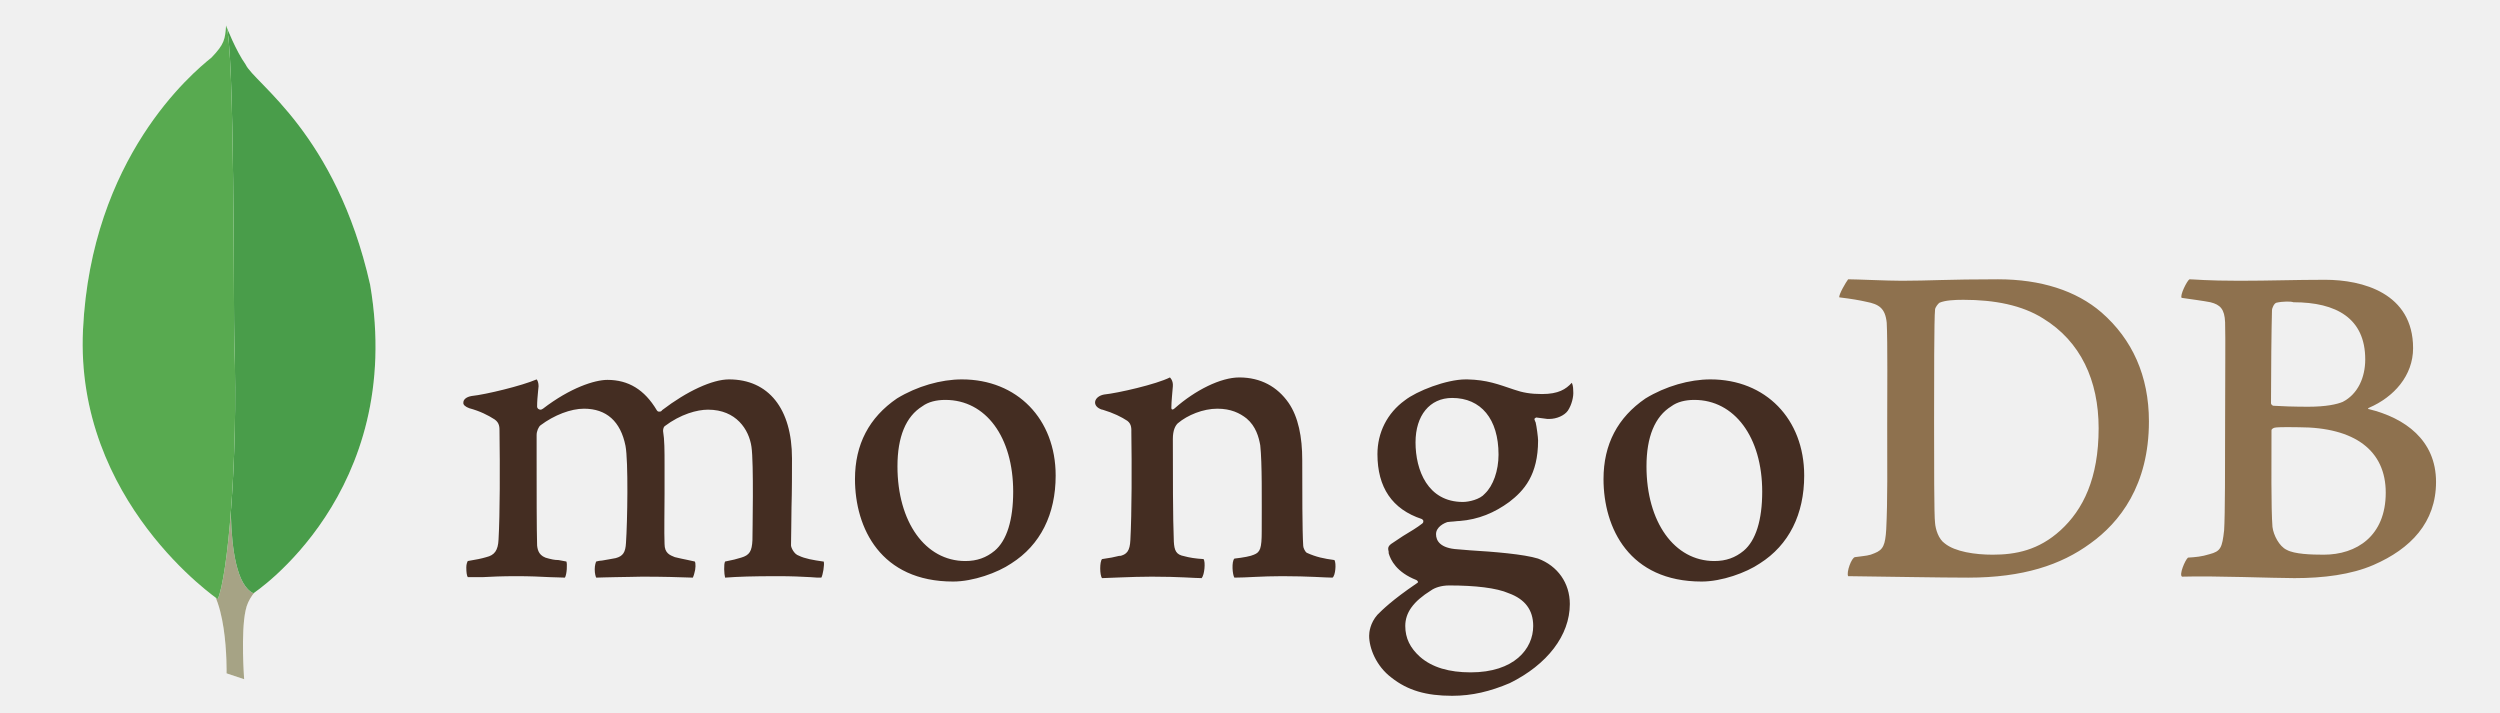
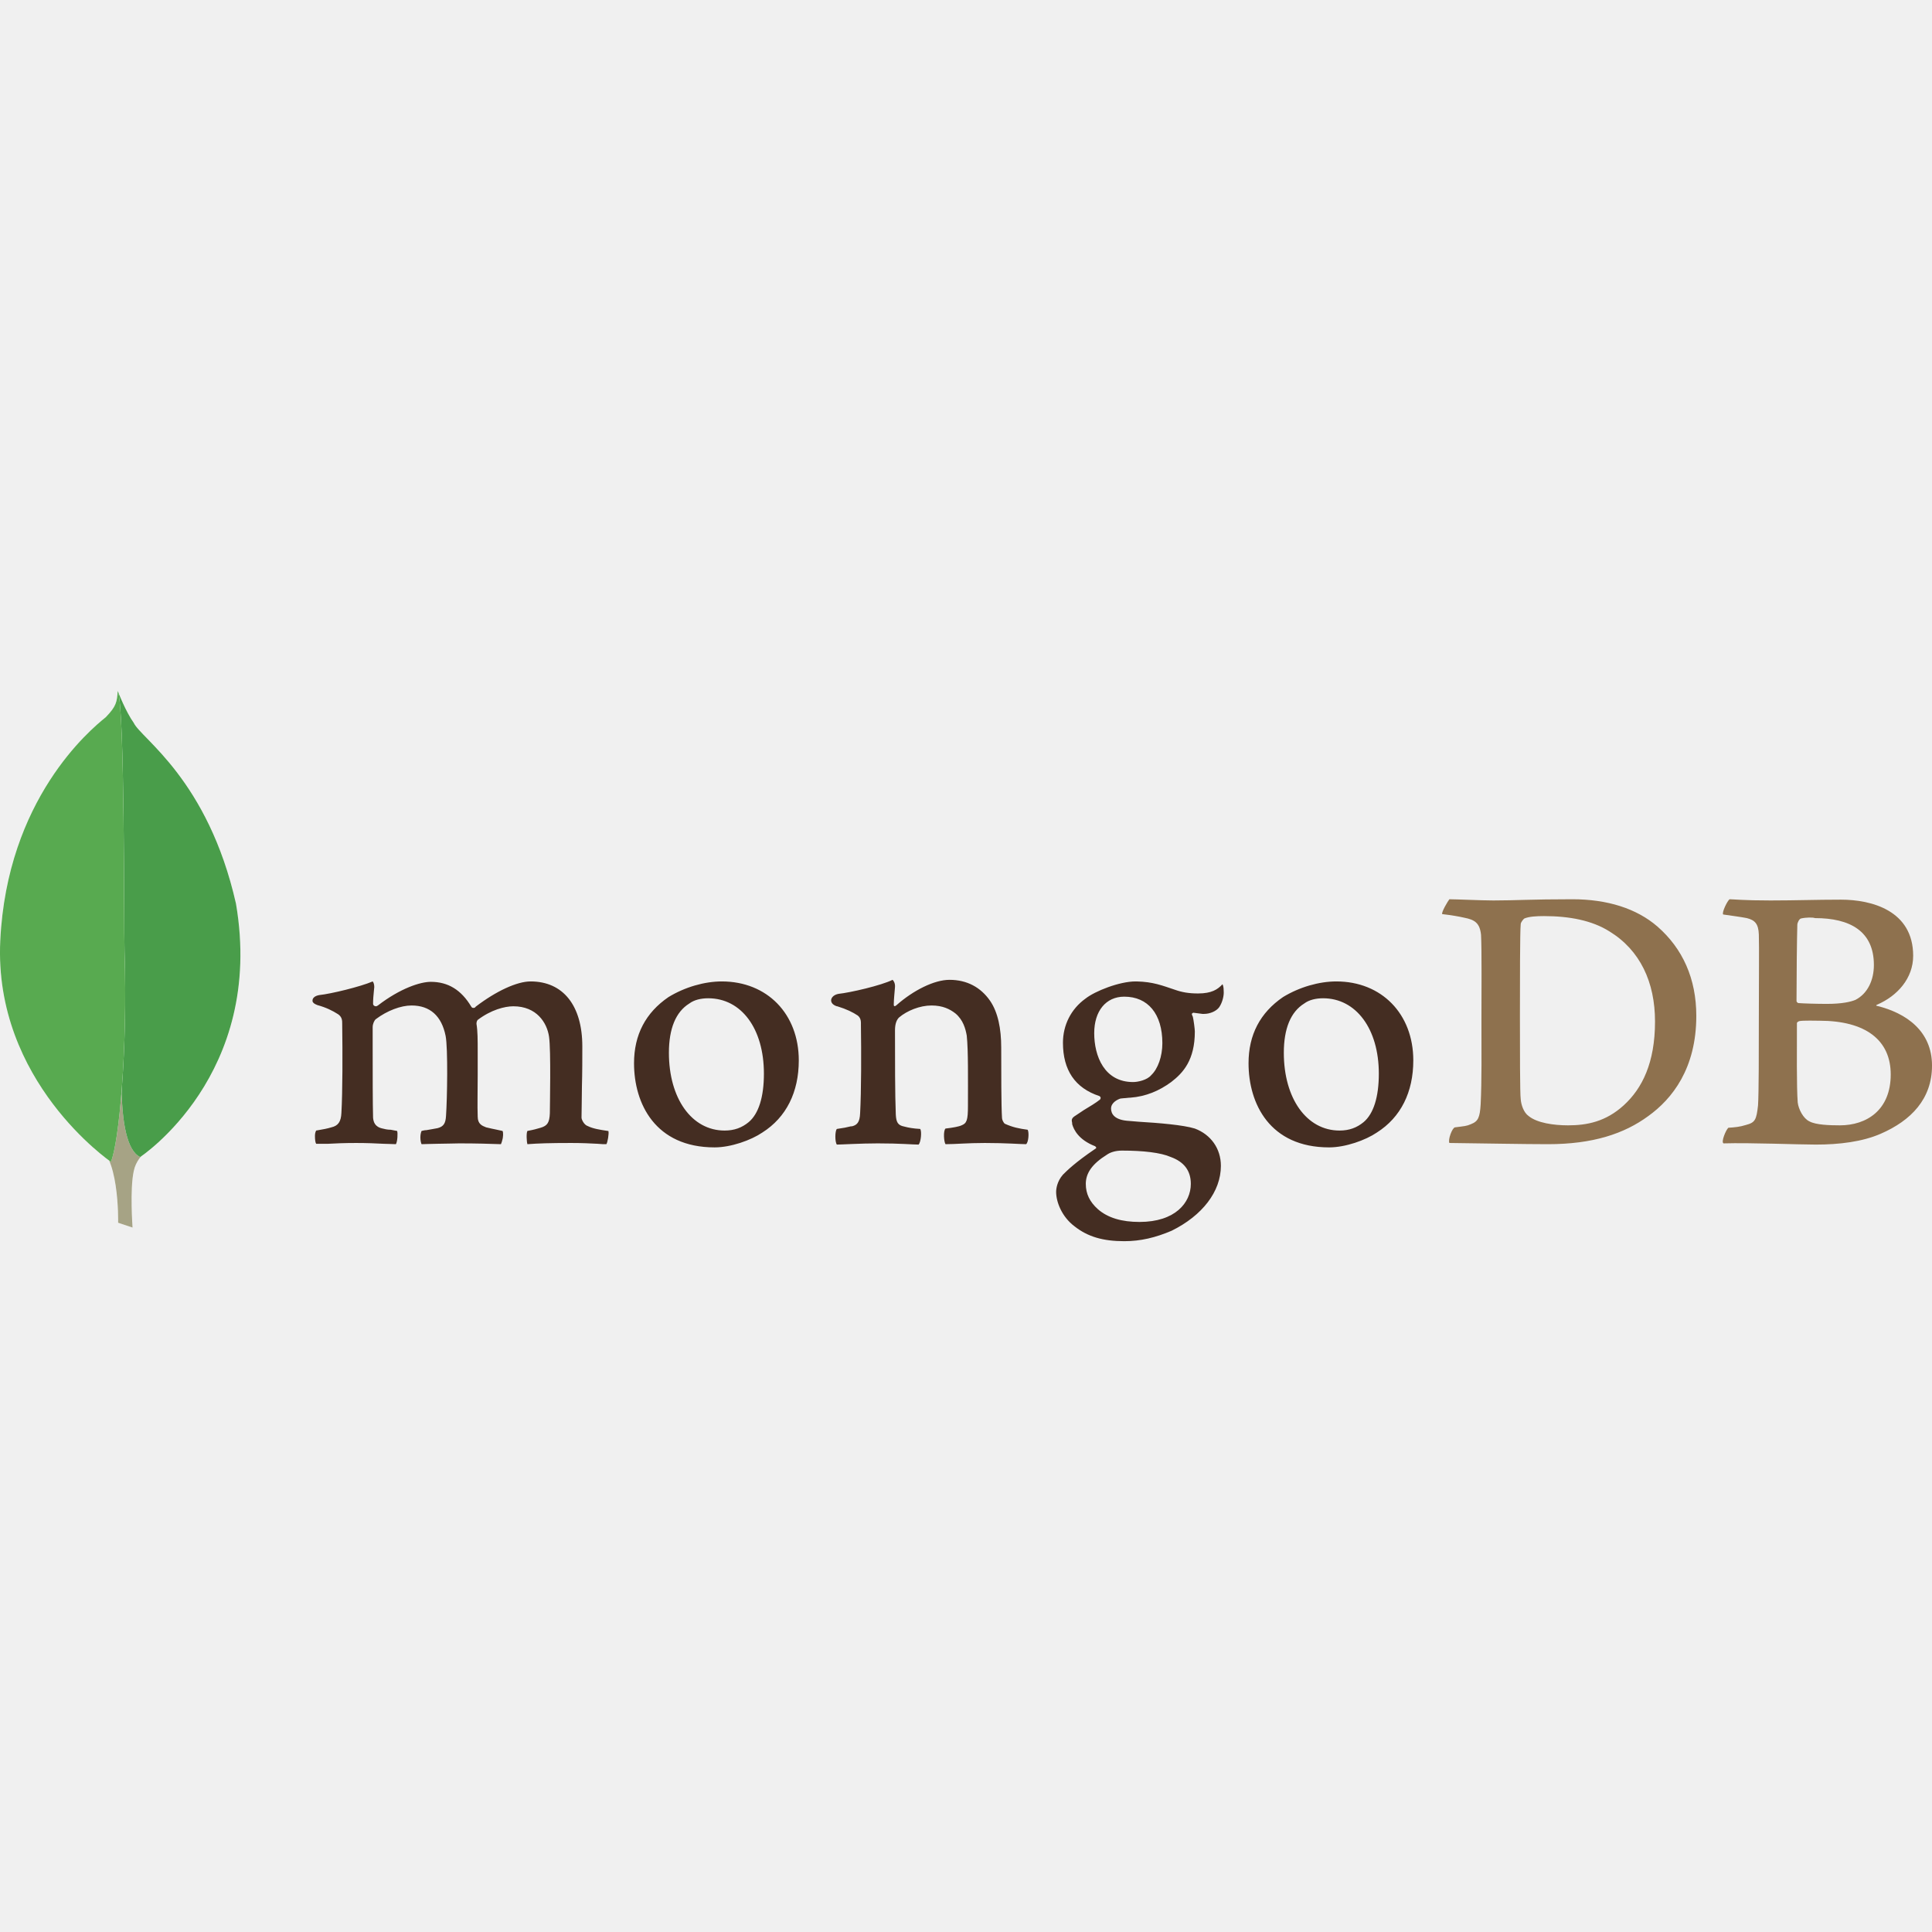
- <svg xmlns="http://www.w3.org/2000/svg" id="Layer_1" style="enable-background:new 0 0 512 146;" version="1.1" viewBox="0 0 512 146" xml:space="preserve">
-   <style type="text/css">
+ <svg xmlns="http://www.w3.org/2000/svg" id="Layer_1" version="1.1" viewBox="0 0 128 128" xml:space="preserve" width="128" height="128">
+   <defs id="defs29" />
+   <style type="text/css" id="style2">
	.st0{fill:#8E714E;}
	.st1{fill:#442D22;}
	.st2{fill:#FFFFFF;}
	.st3{fill:#A6A385;}
	.st4{fill:#499D4A;}
	.st5{fill:#58AA50;}
</style>
-   <g>
-     <g>
-       <path class="st0" d="M466.2,62c-0.4,0.1-0.9,1-0.9,1.6c-0.1,3.5-0.2,12.7-0.2,19c0,0.2,0.3,0.5,0.5,0.5c1.3,0.1,4.4,0.2,7.1,0.2    c3.7,0,5.9-0.5,7.1-1c3.1-1.6,4.6-5,4.6-8.7c0-8.4-5.9-11.7-14.7-11.7C469.2,61.7,467.5,61.7,466.2,62L466.2,62L466.2,62z     M488.6,100.9c0-8.6-6.3-13.4-17.8-13.4c-0.5,0-4.2-0.1-5,0.1c-0.3,0.1-0.6,0.3-0.6,0.5c0,6.2-0.1,16,0.2,19.8    c0.2,1.7,1.4,4,2.9,4.7c1.6,0.9,5.1,1,7.6,1C482.6,113.6,488.6,109.8,488.6,100.9L488.6,100.9L488.6,100.9z M448.4,57.2    c0.9,0,3.5,0.3,10.2,0.3c6.3,0,11.4-0.2,17.6-0.2c7.6,0,18,2.7,18,14c0,5.6-3.9,10-9,12.2c-0.3,0.1-0.3,0.3,0,0.3    c7.3,1.8,13.7,6.3,13.7,14.9c0,8.3-5.2,13.7-12.8,17c-4.6,2-10.3,2.7-16.2,2.7c-4.4,0-16.3-0.5-23-0.3c-0.7-0.3,0.6-3.4,1.2-3.9    c1.6-0.1,2.8-0.2,4.4-0.7c2.3-0.6,2.6-1.3,3-4.9c0.2-3,0.2-13.8,0.2-21.5c0-10.5,0.1-17.7,0-21.1c-0.1-2.7-1-3.6-3-4.1    c-1.5-0.3-3.9-0.6-5.9-0.9C446.4,60.5,447.9,57.5,448.4,57.2L448.4,57.2L448.4,57.2z M398.3,111.3c2.1,1.7,6.2,2.3,9.8,2.3    c4.7,0,9.4-0.9,13.9-5c4.6-4.2,7.8-10.6,7.8-20.9c0-9.8-3.7-17.8-11.4-22.5c-4.3-2.7-9.9-3.8-16.3-3.8c-1.9,0-3.7,0.1-4.9,0.6    c-0.3,0.2-0.9,1-0.9,1.4c-0.2,1.7-0.2,15.1-0.2,23c0,8.1,0,19.4,0.2,20.7C396.4,108.4,397,110.4,398.3,111.3L398.3,111.3    L398.3,111.3z M378.5,57.2c1.7,0,8,0.3,11,0.3c5.5,0,9.4-0.3,19.7-0.3c8.7,0,16,2.3,21.2,6.8c6.3,5.5,9.7,13,9.7,22.3    c0,13.1-6,20.7-12,25c-6,4.4-13.8,7-25,7c-5.9,0-16.1-0.2-24.5-0.3h-0.1c-0.4-0.8,0.7-3.8,1.4-3.9c2.3-0.3,2.9-0.3,4-0.8    c1.8-0.7,2.2-1.7,2.4-4.9c0.3-6,0.2-13.2,0.2-21.4c0-5.8,0.1-17.2-0.1-20.9c-0.3-3-1.6-3.8-4.2-4.3c-1.3-0.3-3-0.6-5.5-0.9    C376.5,60.4,378.1,57.7,378.5,57.2L378.5,57.2L378.5,57.2z" />
-       <path class="st1" d="M273.3,114.7c-2.2-0.3-3.7-0.6-5.7-1.5c-0.3-0.2-0.7-1-0.7-1.4c-0.2-3-0.2-11.7-0.2-17.6    c0-4.7-0.8-8.8-2.8-11.7c-2.3-3.3-5.7-5.2-10.1-5.2c-3.8,0-9,2.6-13.2,6.3c-0.1,0.1-0.8,0.7-0.7-0.3c0-1,0.2-2.9,0.3-4.2    c0.1-1.2-0.6-1.8-0.6-1.8c-2.8,1.4-10.6,3.2-13.5,3.5c-2.1,0.4-2.6,2.4-0.4,3.1h0.1c2.3,0.7,3.9,1.5,5.1,2.3    c0.9,0.7,0.8,1.7,0.8,2.4c0.1,6.5,0.1,16.5-0.2,22c-0.1,2.2-0.7,3-2.3,3.3l0.2-0.1c-1.2,0.3-2.2,0.5-3.7,0.7    c-0.5,0.5-0.5,3.3,0,3.9c1,0,6-0.3,10.2-0.3c5.7,0,8.7,0.3,10.2,0.3c0.6-0.7,0.8-3.3,0.4-3.9c-1.7-0.1-2.9-0.3-4-0.6    c-1.6-0.3-2-1.1-2.1-3c-0.2-4.6-0.2-14.3-0.2-21c0-1.8,0.5-2.7,1-3.2c2-1.7,5.2-3,8.1-3c2.8,0,4.6,0.9,6,2    c1.9,1.6,2.5,3.8,2.8,5.5c0.4,3.7,0.3,11.1,0.3,17.6c0,3.5-0.3,4.3-1.6,4.8c-0.6,0.3-2.2,0.6-4,0.8c-0.6,0.6-0.4,3.3,0,3.9    c2.5,0,5.5-0.3,9.8-0.3c5.4,0,8.9,0.3,10.3,0.3C273.5,117.9,273.7,115.4,273.3,114.7L273.3,114.7L273.3,114.7z M297.4,81.5    c-4.6,0-7.5,3.6-7.5,9.1c0,5.7,2.5,12.2,9.7,12.2c1.2,0,3.5-0.5,4.5-1.7c1.7-1.6,2.8-4.7,2.8-8C306.9,85.8,303.3,81.5,297.4,81.5    L297.4,81.5L297.4,81.5z M296.8,119.9c-1.7,0-3,0.5-3.7,1c-3.7,2.3-5.3,4.6-5.3,7.3c0,2.5,1,4.5,3,6.3c2.5,2.2,6,3.2,10.4,3.2    c8.9,0,12.8-4.8,12.8-9.5c0-3.3-1.7-5.5-5-6.7C306.5,120.4,302.1,119.9,296.8,119.9L296.8,119.9L296.8,119.9z M297.4,142.5    c-5.3,0-9.1-1.1-12.4-3.7c-3.2-2.4-4.6-6.1-4.6-8.6c0-0.7,0.2-2.6,1.7-4.3c1-1,3-3,8-6.4c0.2-0.1,0.3-0.2,0.3-0.3    c0-0.2-0.2-0.3-0.3-0.4c-4.1-1.6-5.3-4.1-5.7-5.5V113c-0.1-0.5-0.3-1,0.5-1.6c0.6-0.4,1.5-1,2.4-1.6c1.5-0.9,3-1.8,4-2.6    c0.2-0.2,0.2-0.3,0.2-0.5s-0.2-0.3-0.3-0.4c-6.1-2-9.1-6.5-9.1-13.3c0-4.4,2-8.4,5.6-11c2.4-1.9,8.5-4.3,12.5-4.3h0.3    c4.1,0.1,6.3,1,9.6,2.1c1.7,0.6,3.4,0.9,5.7,0.9c3.4,0,4.9-1,6.1-2.3c0.1,0.2,0.3,0.6,0.3,1.7c0.1,1.1-0.3,2.8-1.1,4    c-0.7,1-2.3,1.7-3.8,1.7h-0.4c-1.6-0.2-2.3-0.3-2.3-0.3l-0.3,0.2c-0.1,0.2,0,0.3,0.1,0.6l0.1,0.2c0.2,0.8,0.5,3.1,0.5,3.7    c0,7.1-2.9,10.3-5.9,12.6c-3,2.2-6.3,3.6-10.2,3.9c-0.1,0-0.4,0-1.2,0.1c-0.4,0-1,0.1-1.1,0.1h-0.1c-0.7,0.2-2.4,1-2.4,2.5    c0,1.3,0.8,2.9,4.5,3.1c0.8,0.1,1.6,0.1,2.4,0.2c5,0.3,11.1,0.8,14,1.7c4,1.5,6.5,5,6.5,9.3c0,6.4-4.6,12.4-12.3,16.2    C305.2,141.6,301.5,142.5,297.4,142.5L297.4,142.5L297.4,142.5z M347,81.9c-1.8,0-3.5,0.4-4.7,1.3c-3.4,2.1-5.1,6.3-5.1,12.3    c0,11.4,5.7,19.4,13.9,19.4c2.4,0,4.3-0.7,6-2.1c2.5-2.1,3.8-6.3,3.8-12.1C360.9,89.5,355.2,81.9,347,81.9L347,81.9L347,81.9z     M348.5,119.1c-14.8,0-20.1-10.9-20.1-21c0-7.1,2.9-12.6,8.6-16.5c4.1-2.5,9-3.9,13.3-3.9c11.3,0,19.2,8.1,19.2,19.7    c0,7.9-3.1,14.2-9.1,18C357.6,117.3,352.6,119.1,348.5,119.1L348.5,119.1L348.5,119.1z M193.6,81.9c-1.8,0-3.5,0.4-4.7,1.3    c-3.4,2.1-5.1,6.3-5.1,12.3c0,11.4,5.7,19.4,13.9,19.4c2.4,0,4.3-0.7,6-2.1c2.5-2.1,3.8-6.3,3.8-12.1    C207.5,89.5,201.9,81.9,193.6,81.9L193.6,81.9L193.6,81.9z M195.2,119.1c-14.8,0-20.1-10.9-20.1-21c0-7.1,2.9-12.6,8.6-16.5    c4.1-2.5,9-3.9,13.3-3.9c11.3,0,19.2,8.1,19.2,19.7c0,7.9-3.1,14.2-9.1,18C204.3,117.3,199.3,119.1,195.2,119.1L195.2,119.1    L195.2,119.1z M95.8,118.2c-0.2-0.3-0.3-1-0.3-2c0-0.7,0.2-1.1,0.3-1.3c1.8-0.3,2.8-0.5,3.8-0.8c1.7-0.4,2.4-1.4,2.5-3.6    c0.3-5.2,0.3-15.1,0.2-22v-0.2c0-0.8,0-1.7-1-2.4c-1.4-0.9-3-1.7-5.2-2.3c-0.8-0.3-1.3-0.7-1.2-1.2c0-0.5,0.5-1.1,1.7-1.3    c2.9-0.3,10.3-2.1,13.3-3.4c0.2,0.2,0.4,0.7,0.4,1.4l-0.1,1c-0.1,1-0.2,2.1-0.2,3.2c0,0.3,0.3,0.6,0.7,0.6c0.2,0,0.3-0.1,0.5-0.2    c5.6-4.3,10.6-5.9,13.2-5.9c4.3,0,7.6,2,10.1,6.2c0.2,0.3,0.3,0.3,0.6,0.3c0.2,0,0.4-0.1,0.5-0.3c5.1-3.9,10.3-6.3,13.7-6.3    c8.1,0,12.9,6,12.9,16.2c0,2.9,0,6.6-0.1,10c0,3-0.1,5.8-0.1,7.8c0,0.4,0.6,1.8,1.6,2.1c1.2,0.6,2.9,0.9,5,1.2h0.1    c0.2,0.6-0.2,2.9-0.5,3.3c-0.5,0-1.3,0-2.2-0.1c-1.7-0.1-4-0.2-6.6-0.2c-5.4,0-8.2,0.1-10.9,0.3c-0.2-0.7-0.3-2.8,0-3.3    c1.6-0.3,2.3-0.5,3.3-0.8c1.7-0.5,2.2-1.3,2.3-3.6c0-1.7,0.3-15.7-0.2-19.1c-0.5-3.5-3.1-7.6-8.9-7.6c-2.2,0-5.6,0.9-8.9,3.4    c-0.2,0.2-0.3,0.6-0.3,0.9v0.1c0.3,1.8,0.3,3.9,0.3,7.1v5.7c0,3.9-0.1,7.6,0,10.3c0,1.9,1.1,2.3,2.1,2.7c0.5,0.1,0.9,0.2,1.3,0.3    c0.8,0.2,1.6,0.3,2.8,0.6c0.2,0.3,0.2,1.5-0.1,2.4c-0.1,0.5-0.3,0.8-0.3,0.9c-3-0.1-6-0.2-10.4-0.2c-1.3,0-3.6,0.1-5.5,0.1    c-1.6,0-3,0.1-3.9,0.1c-0.1-0.2-0.3-0.8-0.3-1.7c0-0.8,0.2-1.4,0.3-1.6c0.4-0.1,0.8-0.2,1.2-0.2c1-0.2,1.9-0.3,2.8-0.5    c1.5-0.4,2-1.2,2.1-3.1c0.3-4.3,0.5-16.8-0.1-19.9c-1-5-3.9-7.6-8.5-7.6c-2.7,0-6.1,1.3-8.9,3.4c-0.4,0.3-0.8,1.2-0.8,2v5.1    c0,6.3,0,14.1,0.1,17.5c0.1,1,0.4,2.3,2.4,2.7c0.4,0.1,1.1,0.3,2,0.3l1.6,0.3c0.2,0.5,0.1,2.6-0.3,3.3c-0.9,0-1.9-0.1-3.1-0.1    c-1.8-0.1-4.2-0.2-6.8-0.2c-3,0-5.2,0.1-7,0.2C97.8,118.2,96.8,118.2,95.8,118.2L95.8,118.2L95.8,118.2z" />
-       <g>
-         <path class="st2" d="M50,139.1l-3.6-1.2c0,0,0.4-18.2-6.1-19.5c-4.3-5,0.7-213.9,16.3-0.7c0,0-5.4,2.7-6.3,7.3     C49.3,129.5,50,139.1,50,139.1L50,139.1L50,139.1z" />
-         <path class="st3" d="M50,139.1l-3.6-1.2c0,0,0.4-18.2-6.1-19.5c-4.3-5,0.7-213.9,16.3-0.7c0,0-5.4,2.7-6.3,7.3     C49.3,129.5,50,139.1,50,139.1L50,139.1L50,139.1z" />
-         <path class="st2" d="M51.9,121.5c0,0,31.2-20.5,23.9-63.2c-7-31-23.7-41.2-25.5-45.1c-2-2.8-3.9-7.7-3.9-7.7l1.3,86.3     C47.8,92,45.1,118.3,51.9,121.5" />
-         <path class="st4" d="M51.9,121.5c0,0,31.2-20.5,23.9-63.2c-7-31-23.7-41.2-25.5-45.1c-2-2.8-3.9-7.7-3.9-7.7l1.3,86.3     C47.8,92,45.1,118.3,51.9,121.5" />
-         <path class="st2" d="M44.6,122.7c0,0-29.3-20-27.6-55.2c1.7-35.2,22.3-52.5,26.3-55.7C46,9,46.1,8,46.3,5.2     c1.8,3.9,1.5,58.5,1.7,65C48.8,94.9,46.6,118,44.6,122.7L44.6,122.7L44.6,122.7z" />
-         <path class="st5" d="M44.6,122.7c0,0-29.3-20-27.6-55.2c1.7-35.2,22.3-52.5,26.3-55.7C46,9,46.1,8,46.3,5.2     c1.8,3.9,1.5,58.5,1.7,65C48.8,94.9,46.6,118,44.6,122.7L44.6,122.7L44.6,122.7z" />
+   <g id="g24" transform="matrix(0.265579,0,0,0.265579,-4.496652,44.38699)">
+     <g id="g22">
+       <path class="st0" d="m 466.2,62 c -0.4,0.1 -0.9,1 -0.9,1.6 -0.1,3.5 -0.2,12.7 -0.2,19 0,0.2 0.3,0.5 0.5,0.5 1.3,0.1 4.4,0.2 7.1,0.2 3.7,0 5.9,-0.5 7.1,-1 3.1,-1.6 4.6,-5 4.6,-8.7 0,-8.4 -5.9,-11.7 -14.7,-11.7 -0.5,-0.2 -2.2,-0.2 -3.5,0.1 z m 22.4,38.9 c 0,-8.6 -6.3,-13.4 -17.8,-13.4 -0.5,0 -4.2,-0.1 -5,0.1 -0.3,0.1 -0.6,0.3 -0.6,0.5 0,6.2 -0.1,16 0.2,19.8 0.2,1.7 1.4,4 2.9,4.7 1.6,0.9 5.1,1 7.6,1 6.7,0 12.7,-3.8 12.7,-12.7 z M 448.4,57.2 c 0.9,0 3.5,0.3 10.2,0.3 6.3,0 11.4,-0.2 17.6,-0.2 7.6,0 18,2.7 18,14 0,5.6 -3.9,10 -9,12.2 -0.3,0.1 -0.3,0.3 0,0.3 7.3,1.8 13.7,6.3 13.7,14.9 0,8.3 -5.2,13.7 -12.8,17 -4.6,2 -10.3,2.7 -16.2,2.7 -4.4,0 -16.3,-0.5 -23,-0.3 -0.7,-0.3 0.6,-3.4 1.2,-3.9 1.6,-0.1 2.8,-0.2 4.4,-0.7 2.3,-0.6 2.6,-1.3 3,-4.9 0.2,-3 0.2,-13.8 0.2,-21.5 0,-10.5 0.1,-17.7 0,-21.1 -0.1,-2.7 -1,-3.6 -3,-4.1 -1.5,-0.3 -3.9,-0.6 -5.9,-0.9 -0.4,-0.5 1.1,-3.5 1.6,-3.8 z m -50.1,54.1 c 2.1,1.7 6.2,2.3 9.8,2.3 4.7,0 9.4,-0.9 13.9,-5 4.6,-4.2 7.8,-10.6 7.8,-20.9 0,-9.8 -3.7,-17.8 -11.4,-22.5 -4.3,-2.7 -9.9,-3.8 -16.3,-3.8 -1.9,0 -3.7,0.1 -4.9,0.6 -0.3,0.2 -0.9,1 -0.9,1.4 -0.2,1.7 -0.2,15.1 -0.2,23 0,8.1 0,19.4 0.2,20.7 0.1,1.3 0.7,3.3 2,4.2 z M 378.5,57.2 c 1.7,0 8,0.3 11,0.3 5.5,0 9.4,-0.3 19.7,-0.3 8.7,0 16,2.3 21.2,6.8 6.3,5.5 9.7,13 9.7,22.3 0,13.1 -6,20.7 -12,25 -6,4.4 -13.8,7 -25,7 -5.9,0 -16.1,-0.2 -24.5,-0.3 h -0.1 c -0.4,-0.8 0.7,-3.8 1.4,-3.9 2.3,-0.3 2.9,-0.3 4,-0.8 1.8,-0.7 2.2,-1.7 2.4,-4.9 0.3,-6 0.2,-13.2 0.2,-21.4 0,-5.8 0.1,-17.2 -0.1,-20.9 -0.3,-3 -1.6,-3.8 -4.2,-4.3 -1.3,-0.3 -3,-0.6 -5.5,-0.9 -0.2,-0.5 1.4,-3.2 1.8,-3.7 z" id="path4" style="fill:#8e714e" />
+       <path class="st1" d="m 273.3,114.7 c -2.2,-0.3 -3.7,-0.6 -5.7,-1.5 -0.3,-0.2 -0.7,-1 -0.7,-1.4 -0.2,-3 -0.2,-11.7 -0.2,-17.6 0,-4.7 -0.8,-8.8 -2.8,-11.7 -2.3,-3.3 -5.7,-5.2 -10.1,-5.2 -3.8,0 -9,2.6 -13.2,6.3 -0.1,0.1 -0.8,0.7 -0.7,-0.3 0,-1 0.2,-2.9 0.3,-4.2 0.1,-1.2 -0.6,-1.8 -0.6,-1.8 -2.8,1.4 -10.6,3.2 -13.5,3.5 -2.1,0.4 -2.6,2.4 -0.4,3.1 h 0.1 c 2.3,0.7 3.9,1.5 5.1,2.3 0.9,0.7 0.8,1.7 0.8,2.4 0.1,6.5 0.1,16.5 -0.2,22 -0.1,2.2 -0.7,3 -2.3,3.3 l 0.2,-0.1 c -1.2,0.3 -2.2,0.5 -3.7,0.7 -0.5,0.5 -0.5,3.3 0,3.9 1,0 6,-0.3 10.2,-0.3 5.7,0 8.7,0.3 10.2,0.3 0.6,-0.7 0.8,-3.3 0.4,-3.9 -1.7,-0.1 -2.9,-0.3 -4,-0.6 -1.6,-0.3 -2,-1.1 -2.1,-3 -0.2,-4.6 -0.2,-14.3 -0.2,-21 0,-1.8 0.5,-2.7 1,-3.2 2,-1.7 5.2,-3 8.1,-3 2.8,0 4.6,0.9 6,2 1.9,1.6 2.5,3.8 2.8,5.5 0.4,3.7 0.3,11.1 0.3,17.6 0,3.5 -0.3,4.3 -1.6,4.8 -0.6,0.3 -2.2,0.6 -4,0.8 -0.6,0.6 -0.4,3.3 0,3.9 2.5,0 5.5,-0.3 9.8,-0.3 5.4,0 8.9,0.3 10.3,0.3 0.6,-0.4 0.8,-2.9 0.4,-3.6 z m 24.1,-33.2 c -4.6,0 -7.5,3.6 -7.5,9.1 0,5.7 2.5,12.2 9.7,12.2 1.2,0 3.5,-0.5 4.5,-1.7 1.7,-1.6 2.8,-4.7 2.8,-8 0,-7.3 -3.6,-11.6 -9.5,-11.6 z m -0.6,38.4 c -1.7,0 -3,0.5 -3.7,1 -3.7,2.3 -5.3,4.6 -5.3,7.3 0,2.5 1,4.5 3,6.3 2.5,2.2 6,3.2 10.4,3.2 8.9,0 12.8,-4.8 12.8,-9.5 0,-3.3 -1.7,-5.5 -5,-6.7 -2.5,-1.1 -6.9,-1.6 -12.2,-1.6 z m 0.6,22.6 c -5.3,0 -9.1,-1.1 -12.4,-3.7 -3.2,-2.4 -4.6,-6.1 -4.6,-8.6 0,-0.7 0.2,-2.6 1.7,-4.3 1,-1 3,-3 8,-6.4 0.2,-0.1 0.3,-0.2 0.3,-0.3 0,-0.2 -0.2,-0.3 -0.3,-0.4 -4.1,-1.6 -5.3,-4.1 -5.7,-5.5 V 113 c -0.1,-0.5 -0.3,-1 0.5,-1.6 0.6,-0.4 1.5,-1 2.4,-1.6 1.5,-0.9 3,-1.8 4,-2.6 0.2,-0.2 0.2,-0.3 0.2,-0.5 0,-0.2 -0.2,-0.3 -0.3,-0.4 -6.1,-2 -9.1,-6.5 -9.1,-13.3 0,-4.4 2,-8.4 5.6,-11 2.4,-1.9 8.5,-4.3 12.5,-4.3 h 0.3 c 4.1,0.1 6.3,1 9.6,2.1 1.7,0.6 3.4,0.9 5.7,0.9 3.4,0 4.9,-1 6.1,-2.3 0.1,0.2 0.3,0.6 0.3,1.7 0.1,1.1 -0.3,2.8 -1.1,4 -0.7,1 -2.3,1.7 -3.8,1.7 h -0.4 c -1.6,-0.2 -2.3,-0.3 -2.3,-0.3 l -0.3,0.2 c -0.1,0.2 0,0.3 0.1,0.6 l 0.1,0.2 c 0.2,0.8 0.5,3.1 0.5,3.7 0,7.1 -2.9,10.3 -5.9,12.6 -3,2.2 -6.3,3.6 -10.2,3.9 -0.1,0 -0.4,0 -1.2,0.1 -0.4,0 -1,0.1 -1.1,0.1 h -0.1 c -0.7,0.2 -2.4,1 -2.4,2.5 0,1.3 0.8,2.9 4.5,3.1 0.8,0.1 1.6,0.1 2.4,0.2 5,0.3 11.1,0.8 14,1.7 4,1.5 6.5,5 6.5,9.3 0,6.4 -4.6,12.4 -12.3,16.2 -4,1.7 -7.7,2.6 -11.8,2.6 z M 347,81.9 c -1.8,0 -3.5,0.4 -4.7,1.3 -3.4,2.1 -5.1,6.3 -5.1,12.3 0,11.4 5.7,19.4 13.9,19.4 2.4,0 4.3,-0.7 6,-2.1 2.5,-2.1 3.8,-6.3 3.8,-12.1 0,-11.2 -5.7,-18.8 -13.9,-18.8 z m 1.5,37.2 c -14.8,0 -20.1,-10.9 -20.1,-21 0,-7.1 2.9,-12.6 8.6,-16.5 4.1,-2.5 9,-3.9 13.3,-3.9 11.3,0 19.2,8.1 19.2,19.7 0,7.9 -3.1,14.2 -9.1,18 -2.8,1.9 -7.8,3.7 -11.9,3.7 z M 193.6,81.9 c -1.8,0 -3.5,0.4 -4.7,1.3 -3.4,2.1 -5.1,6.3 -5.1,12.3 0,11.4 5.7,19.4 13.9,19.4 2.4,0 4.3,-0.7 6,-2.1 2.5,-2.1 3.8,-6.3 3.8,-12.1 0,-11.2 -5.6,-18.8 -13.9,-18.8 z m 1.6,37.2 c -14.8,0 -20.1,-10.9 -20.1,-21 0,-7.1 2.9,-12.6 8.6,-16.5 4.1,-2.5 9,-3.9 13.3,-3.9 11.3,0 19.2,8.1 19.2,19.7 0,7.9 -3.1,14.2 -9.1,18 -2.8,1.9 -7.8,3.7 -11.9,3.7 z m -99.4,-0.9 c -0.2,-0.3 -0.3,-1 -0.3,-2 0,-0.7 0.2,-1.1 0.3,-1.3 1.8,-0.3 2.8,-0.5 3.8,-0.8 1.7,-0.4 2.4,-1.4 2.5,-3.6 0.3,-5.2 0.3,-15.1 0.2,-22 v -0.2 c 0,-0.8 0,-1.7 -1,-2.4 -1.4,-0.9 -3,-1.7 -5.2,-2.3 -0.8,-0.3 -1.3,-0.7 -1.2,-1.2 0,-0.5 0.5,-1.1 1.7,-1.3 2.9,-0.3 10.3,-2.1 13.3,-3.4 0.2,0.2 0.4,0.7 0.4,1.4 l -0.1,1 c -0.1,1 -0.2,2.1 -0.2,3.2 0,0.3 0.3,0.6 0.7,0.6 0.2,0 0.3,-0.1 0.5,-0.2 5.6,-4.3 10.6,-5.9 13.2,-5.9 4.3,0 7.6,2 10.1,6.2 0.2,0.3 0.3,0.3 0.6,0.3 0.2,0 0.4,-0.1 0.5,-0.3 5.1,-3.9 10.3,-6.3 13.7,-6.3 8.1,0 12.9,6 12.9,16.2 0,2.9 0,6.6 -0.1,10 0,3 -0.1,5.8 -0.1,7.8 0,0.4 0.6,1.8 1.6,2.1 1.2,0.6 2.9,0.9 5,1.2 h 0.1 c 0.2,0.6 -0.2,2.9 -0.5,3.3 -0.5,0 -1.3,0 -2.2,-0.1 -1.7,-0.1 -4,-0.2 -6.6,-0.2 -5.4,0 -8.2,0.1 -10.9,0.3 -0.2,-0.7 -0.3,-2.8 0,-3.3 1.6,-0.3 2.3,-0.5 3.3,-0.8 1.7,-0.5 2.2,-1.3 2.3,-3.6 0,-1.7 0.3,-15.7 -0.2,-19.1 -0.5,-3.5 -3.1,-7.6 -8.9,-7.6 -2.2,0 -5.6,0.9 -8.9,3.4 -0.2,0.2 -0.3,0.6 -0.3,0.9 v 0.1 c 0.3,1.8 0.3,3.9 0.3,7.1 v 5.7 c 0,3.9 -0.1,7.6 0,10.3 0,1.9 1.1,2.3 2.1,2.7 0.5,0.1 0.9,0.2 1.3,0.3 0.8,0.2 1.6,0.3 2.8,0.6 0.2,0.3 0.2,1.5 -0.1,2.4 -0.1,0.5 -0.3,0.8 -0.3,0.9 -3,-0.1 -6,-0.2 -10.4,-0.2 -1.3,0 -3.6,0.1 -5.5,0.1 -1.6,0 -3,0.1 -3.9,0.1 -0.1,-0.2 -0.3,-0.8 -0.3,-1.7 0,-0.8 0.2,-1.4 0.3,-1.6 0.4,-0.1 0.8,-0.2 1.2,-0.2 1,-0.2 1.9,-0.3 2.8,-0.5 1.5,-0.4 2,-1.2 2.1,-3.1 0.3,-4.3 0.5,-16.8 -0.1,-19.9 -1,-5 -3.9,-7.6 -8.5,-7.6 -2.7,0 -6.1,1.3 -8.9,3.4 -0.4,0.3 -0.8,1.2 -0.8,2 v 5.1 c 0,6.3 0,14.1 0.1,17.5 0.1,1 0.4,2.3 2.4,2.7 0.4,0.1 1.1,0.3 2,0.3 l 1.6,0.3 c 0.2,0.5 0.1,2.6 -0.3,3.3 -0.9,0 -1.9,-0.1 -3.1,-0.1 -1.8,-0.1 -4.2,-0.2 -6.8,-0.2 -3,0 -5.2,0.1 -7,0.2 -1,0 -2,0 -3,0 z" id="path6" style="fill:#442d22" />
+       <g id="g20">
+         <path class="st2" d="m 50,139.1 -3.6,-1.2 c 0,0 0.4,-18.2 -6.1,-19.5 -4.3,-5 0.7,-213.9 16.3,-0.7 0,0 -5.4,2.7 -6.3,7.3 -1,4.5 -0.3,14.1 -0.3,14.1 z" id="path8" style="fill:#ffffff" />
+         <path class="st3" d="m 50,139.1 -3.6,-1.2 c 0,0 0.4,-18.2 -6.1,-19.5 -4.3,-5 0.7,-213.9 16.3,-0.7 0,0 -5.4,2.7 -6.3,7.3 -1,4.5 -0.3,14.1 -0.3,14.1 z" id="path10" style="fill:#a6a385" />
+         <path class="st2" d="m 51.9,121.5 c 0,0 31.2,-20.5 23.9,-63.2 -7,-31 -23.7,-41.2 -25.5,-45.1 -2,-2.8 -3.9,-7.7 -3.9,-7.7 l 1.3,86.3 c 0.1,0.2 -2.6,26.5 4.2,29.7" id="path12" style="fill:#ffffff" />
+         <path class="st4" d="m 51.9,121.5 c 0,0 31.2,-20.5 23.9,-63.2 -7,-31 -23.7,-41.2 -25.5,-45.1 -2,-2.8 -3.9,-7.7 -3.9,-7.7 l 1.3,86.3 c 0.1,0.2 -2.6,26.5 4.2,29.7" id="path14" style="fill:#499d4a" />
+         <path class="st2" d="m 44.6,122.7 c 0,0 -29.3,-20 -27.6,-55.2 C 18.7,32.3 39.3,15 43.3,11.8 46,9 46.1,8 46.3,5.2 c 1.8,3.9 1.5,58.5 1.7,65 0.8,24.7 -1.4,47.8 -3.4,52.5 z" id="path16" style="fill:#ffffff" />
+         <path class="st5" d="m 44.6,122.7 c 0,0 -29.3,-20 -27.6,-55.2 C 18.7,32.3 39.3,15 43.3,11.8 46,9 46.1,8 46.3,5.2 c 1.8,3.9 1.5,58.5 1.7,65 0.8,24.7 -1.4,47.8 -3.4,52.5 z" id="path18" style="fill:#58aa50" />
      </g>
    </g>
  </g>
</svg>
